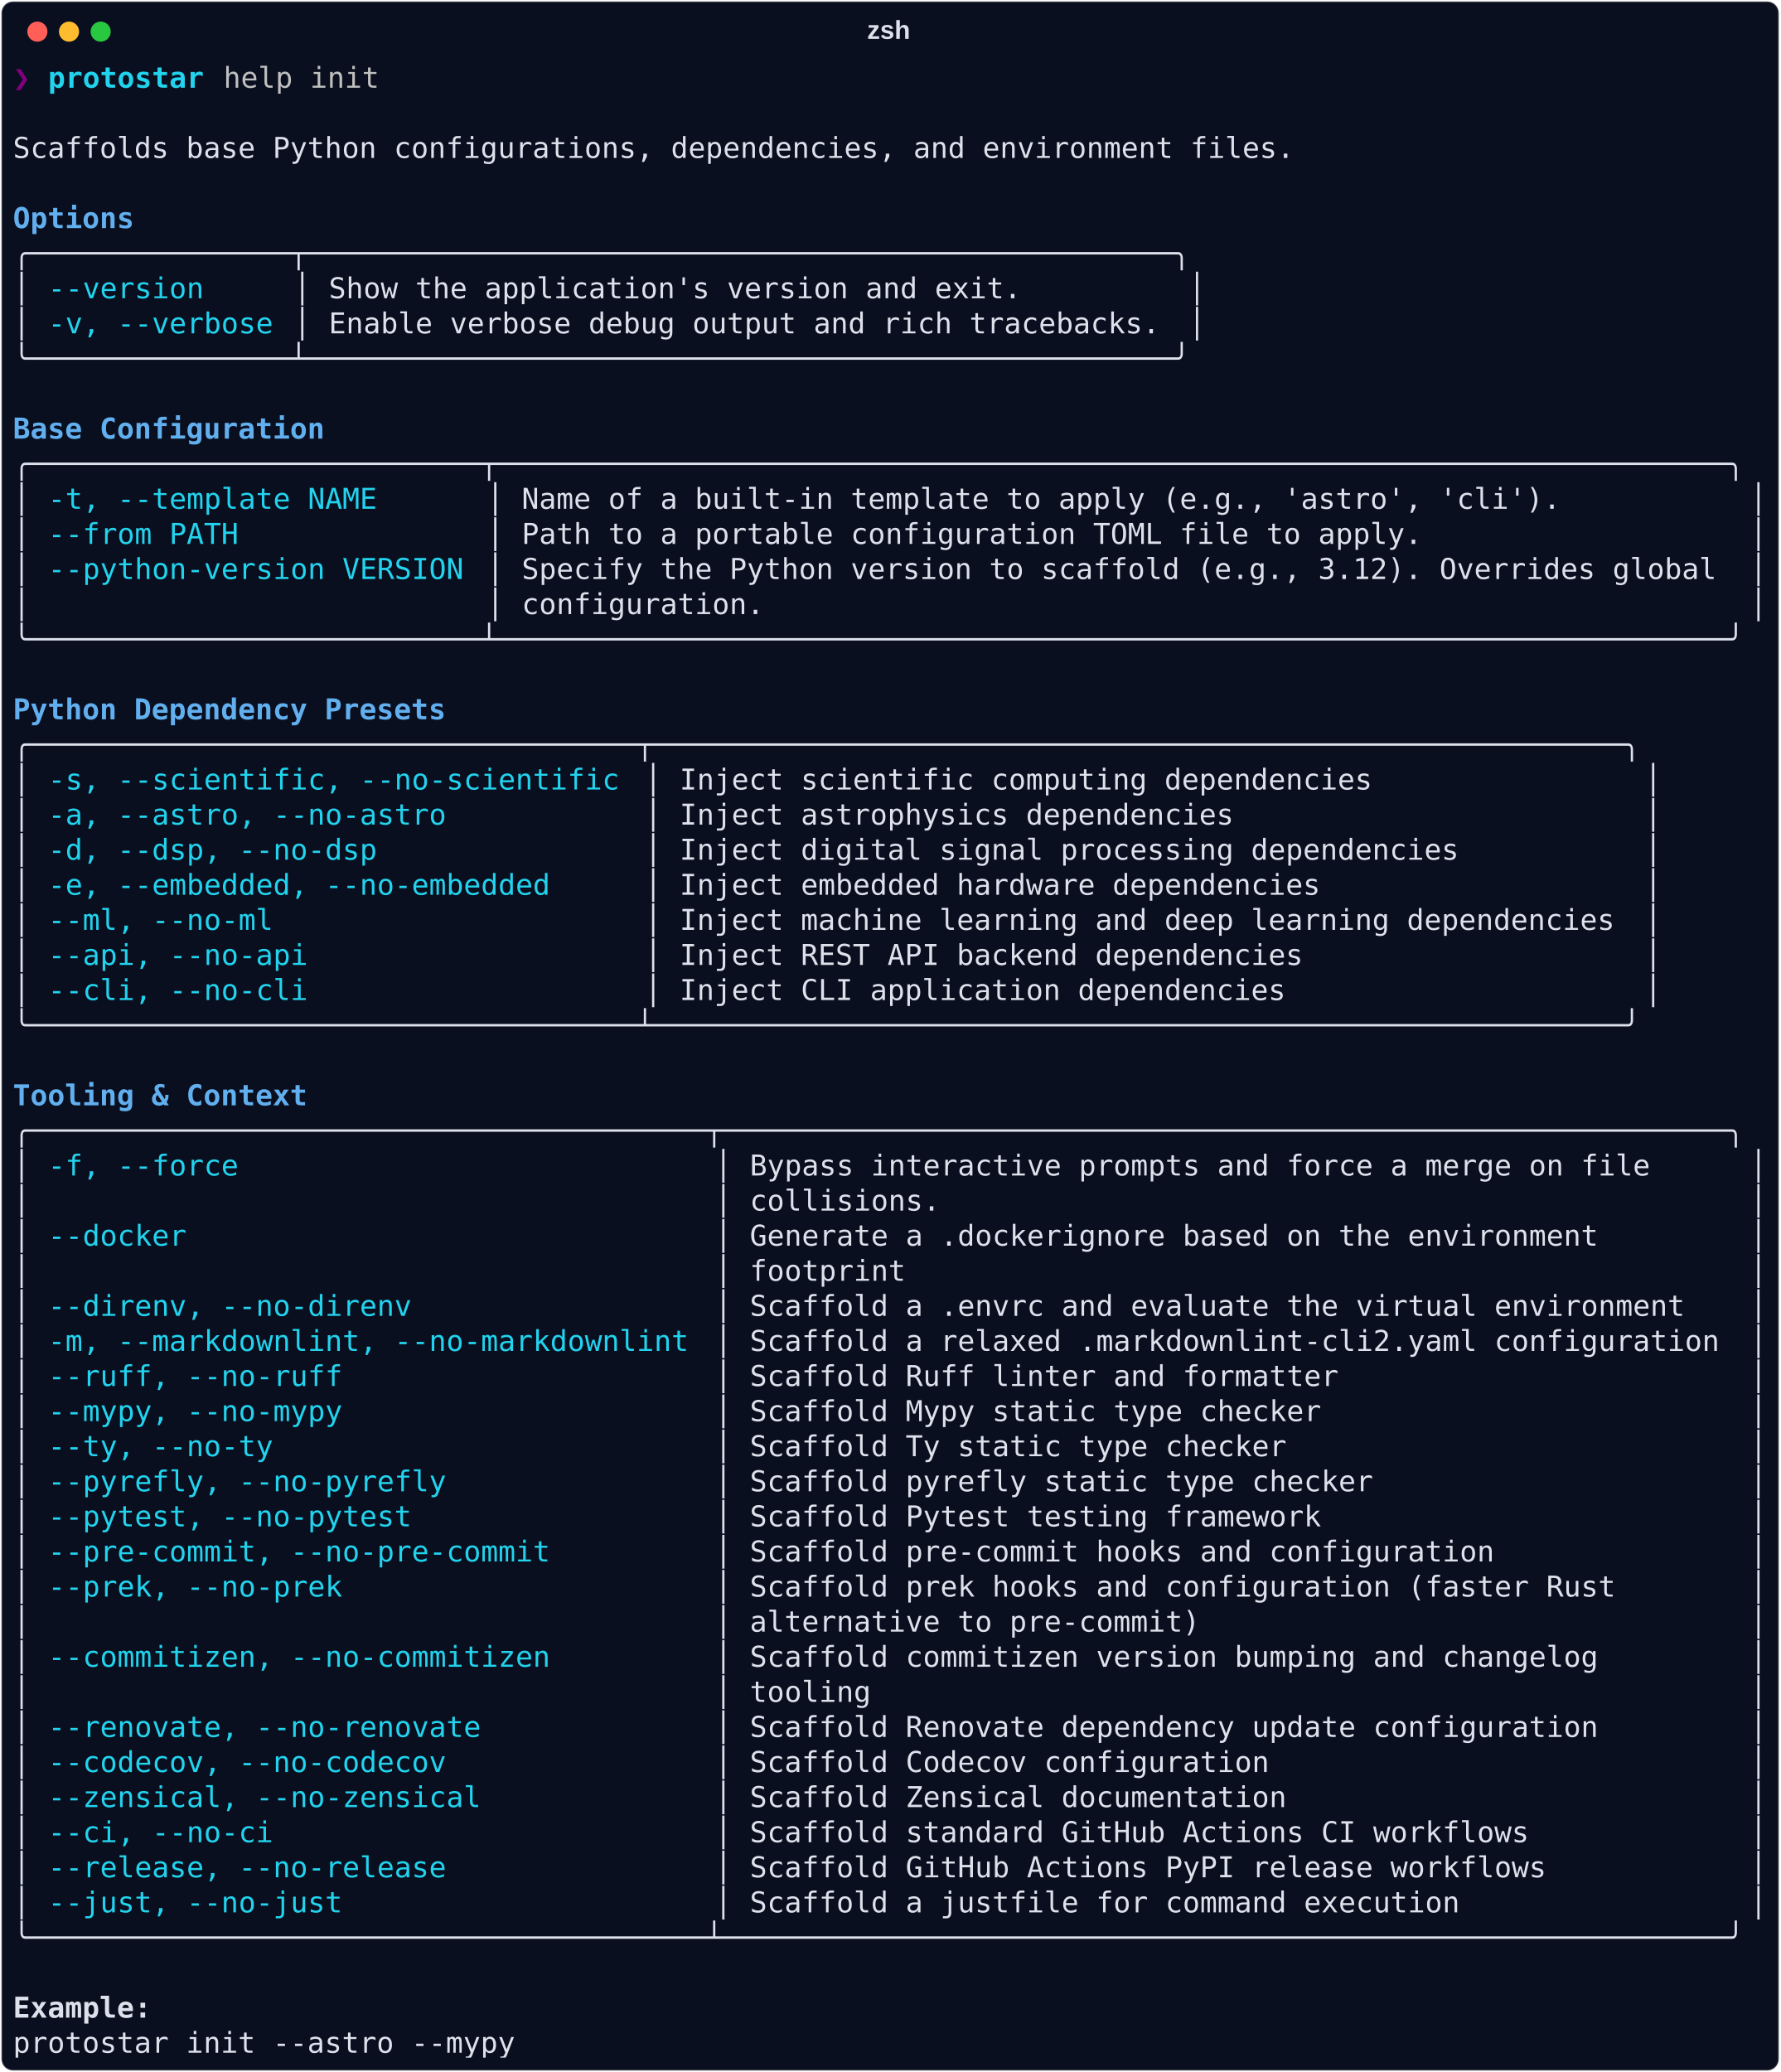
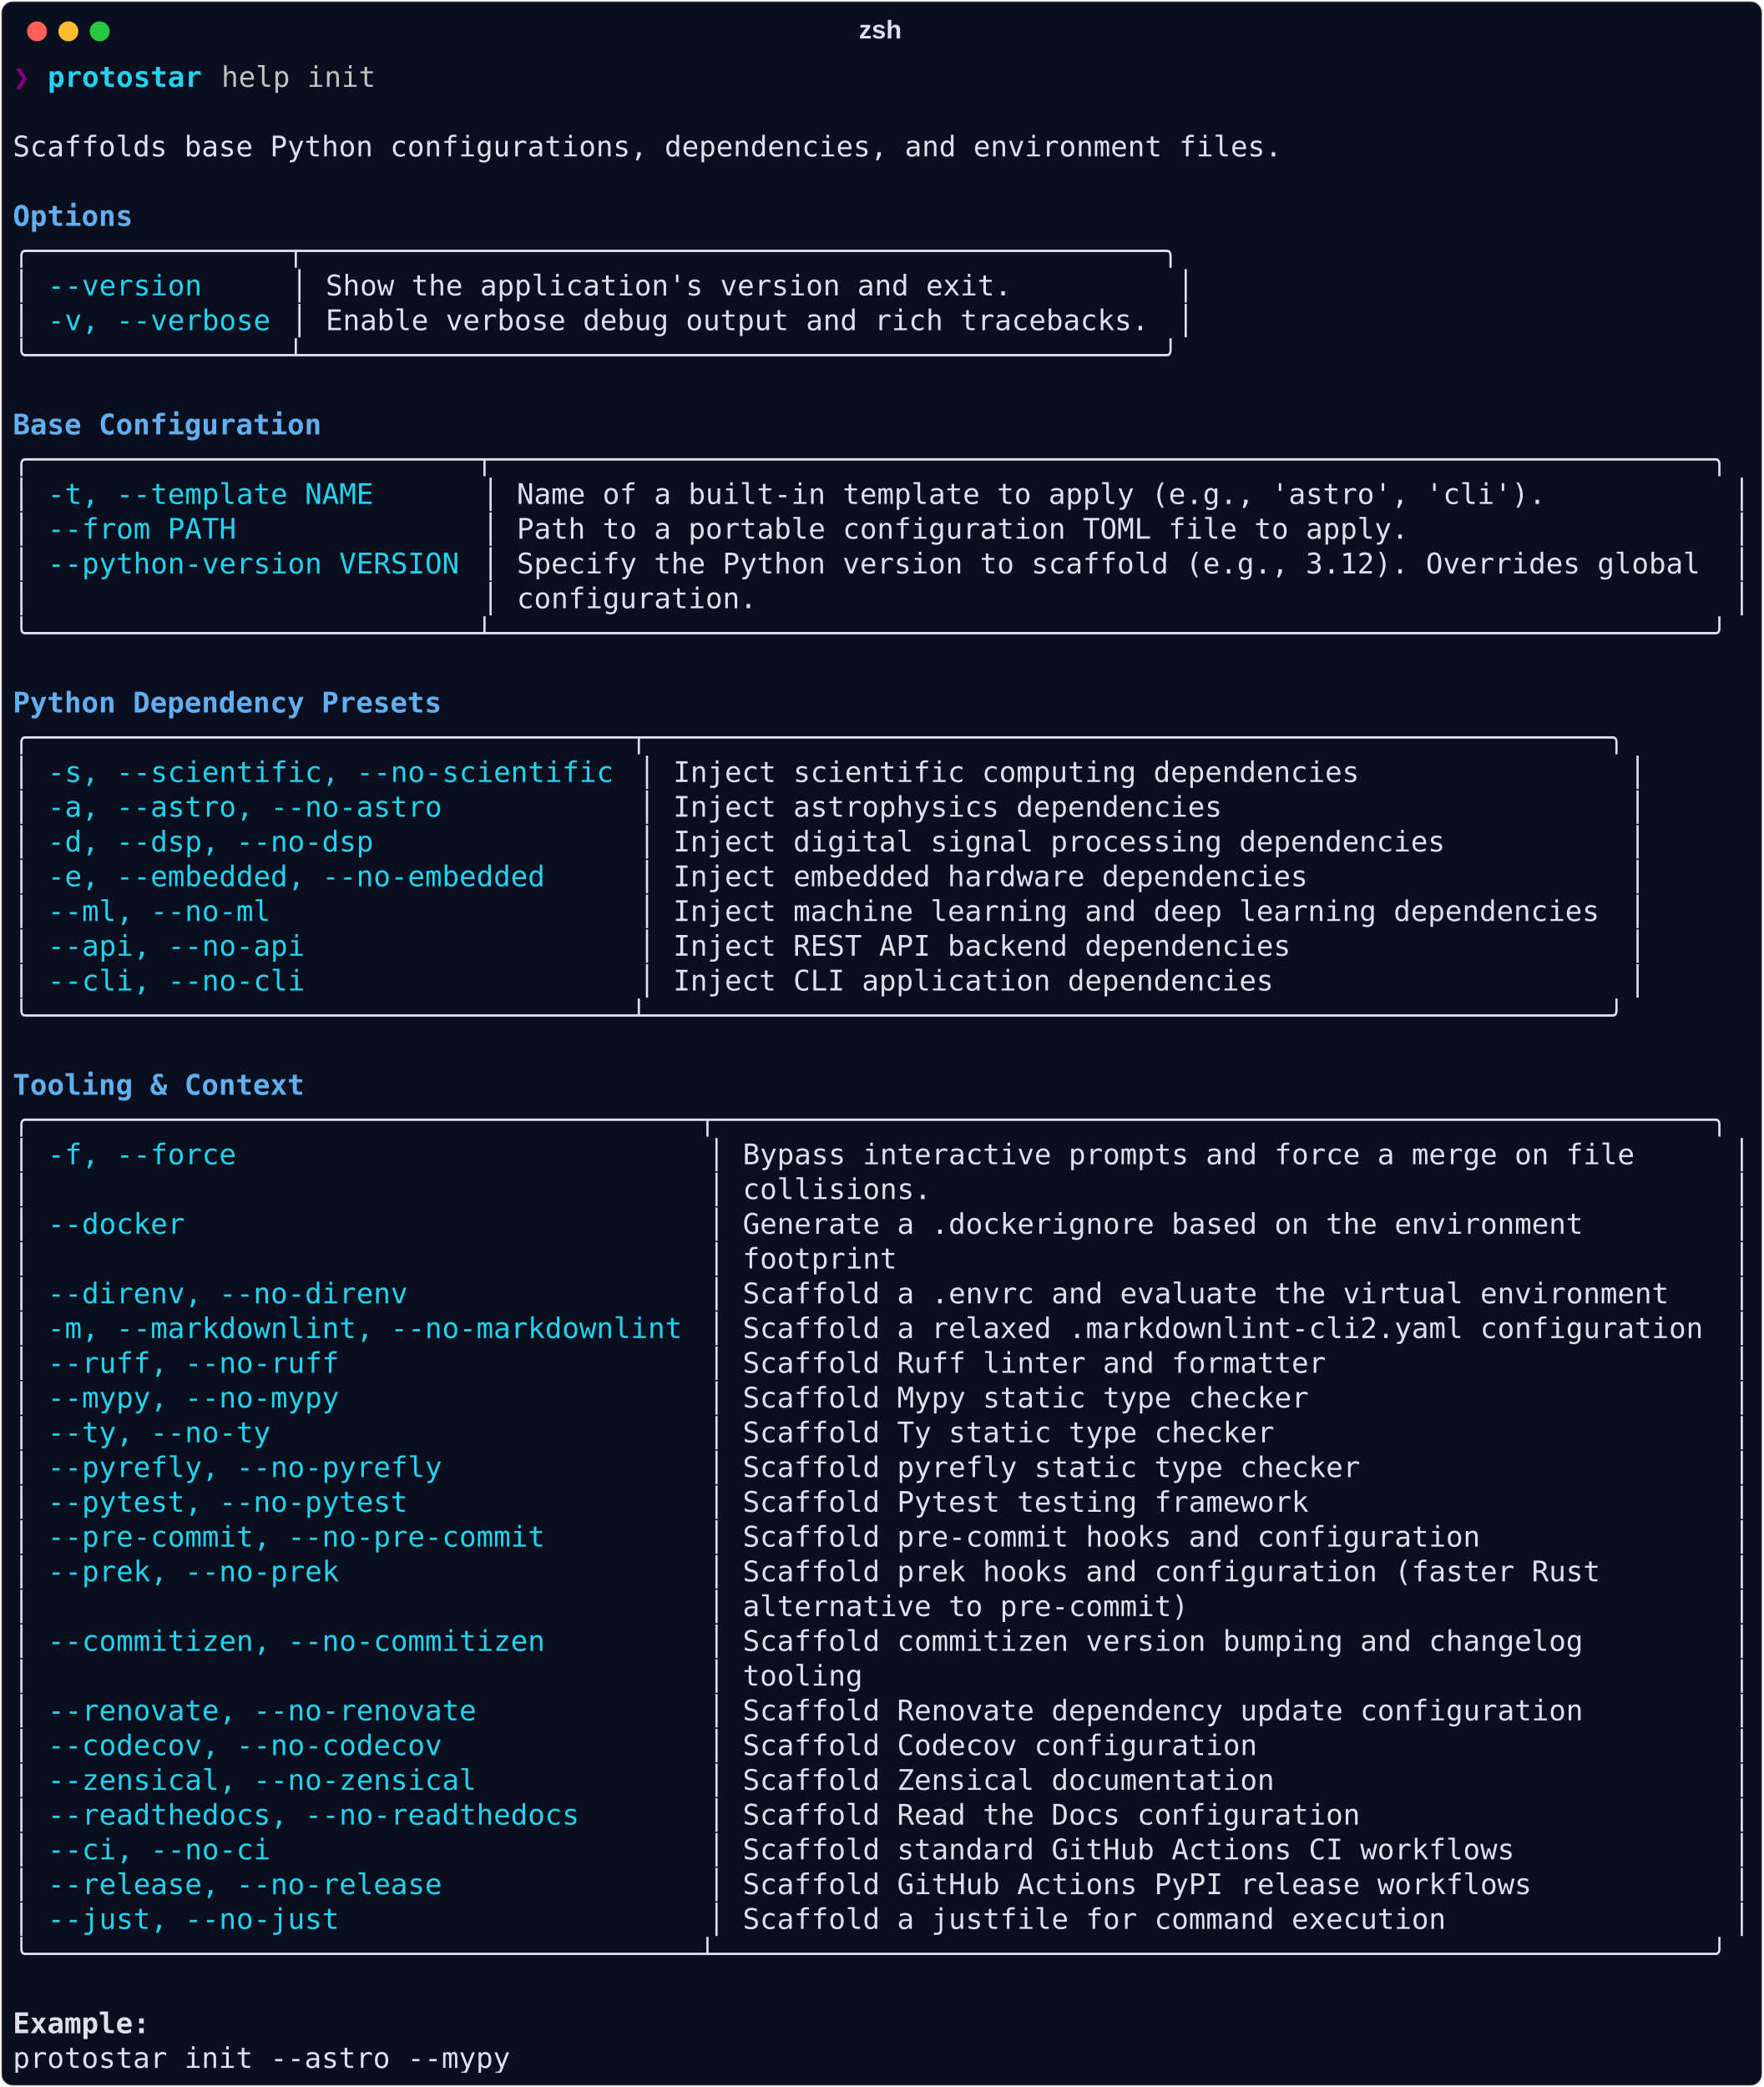
- <svg xmlns="http://www.w3.org/2000/svg" class="rich-terminal" viewBox="0 0 1238 1440.8">
+ <svg xmlns="http://www.w3.org/2000/svg" class="rich-terminal" viewBox="0 0 1238 1465.2">
  <style>

    @font-face {
        font-family: "Fira Code";
        src: local("FiraCode-Regular"),
                url("https://cdnjs.cloudflare.com/ajax/libs/firacode/6.2.0/woff2/FiraCode-Regular.woff2") format("woff2"),
                url("https://cdnjs.cloudflare.com/ajax/libs/firacode/6.2.0/woff/FiraCode-Regular.woff") format("woff");
        font-style: normal;
        font-weight: 400;
    }
    @font-face {
        font-family: "Fira Code";
        src: local("FiraCode-Bold"),
                url("https://cdnjs.cloudflare.com/ajax/libs/firacode/6.2.0/woff2/FiraCode-Bold.woff2") format("woff2"),
                url("https://cdnjs.cloudflare.com/ajax/libs/firacode/6.2.0/woff/FiraCode-Bold.woff") format("woff");
        font-style: bold;
        font-weight: 700;
    }

    .cli_init_help-matrix {
        font-family: Fira Code, monospace;
        font-size: 20px;
        line-height: 24.4px;
        font-variant-east-asian: full-width;
    }

    .cli_init_help-title {
        font-size: 18px;
        font-weight: bold;
        font-family: arial;
    }

    .cli_init_help-r1 { fill: #800080;font-weight: bold }
.cli_init_help-r2 { fill: #22d3ee;font-weight: bold }
.cli_init_help-r3 { fill: #c0c0c0 }
.cli_init_help-r4 { fill: #dce1eb }
.cli_init_help-r5 { fill: #61afef;font-weight: bold }
.cli_init_help-r6 { fill: #22d3ee }
.cli_init_help-r7 { fill: #dce1eb;font-weight: bold }
    </style>
  <defs>
    <clipPath id="cli_init_help-clip-terminal">
-       <rect x="0" y="0" width="1219.0" height="1389.8" />
+       <rect x="0" y="0" width="1219.0" height="1414.2" />
    </clipPath>
    <clipPath id="cli_init_help-line-0">
      <rect x="0" y="1.5" width="1220" height="24.65" />
    </clipPath>
    <clipPath id="cli_init_help-line-1">
      <rect x="0" y="25.9" width="1220" height="24.65" />
    </clipPath>
    <clipPath id="cli_init_help-line-2">
      <rect x="0" y="50.3" width="1220" height="24.65" />
    </clipPath>
    <clipPath id="cli_init_help-line-3">
      <rect x="0" y="74.7" width="1220" height="24.65" />
    </clipPath>
    <clipPath id="cli_init_help-line-4">
      <rect x="0" y="99.1" width="1220" height="24.65" />
    </clipPath>
    <clipPath id="cli_init_help-line-5">
      <rect x="0" y="123.5" width="1220" height="24.65" />
    </clipPath>
    <clipPath id="cli_init_help-line-6">
      <rect x="0" y="147.9" width="1220" height="24.65" />
    </clipPath>
    <clipPath id="cli_init_help-line-7">
      <rect x="0" y="172.3" width="1220" height="24.65" />
    </clipPath>
    <clipPath id="cli_init_help-line-8">
      <rect x="0" y="196.7" width="1220" height="24.65" />
    </clipPath>
    <clipPath id="cli_init_help-line-9">
      <rect x="0" y="221.1" width="1220" height="24.65" />
    </clipPath>
    <clipPath id="cli_init_help-line-10">
      <rect x="0" y="245.5" width="1220" height="24.65" />
    </clipPath>
    <clipPath id="cli_init_help-line-11">
      <rect x="0" y="269.9" width="1220" height="24.65" />
    </clipPath>
    <clipPath id="cli_init_help-line-12">
      <rect x="0" y="294.3" width="1220" height="24.65" />
    </clipPath>
    <clipPath id="cli_init_help-line-13">
      <rect x="0" y="318.7" width="1220" height="24.65" />
    </clipPath>
    <clipPath id="cli_init_help-line-14">
      <rect x="0" y="343.1" width="1220" height="24.65" />
    </clipPath>
    <clipPath id="cli_init_help-line-15">
      <rect x="0" y="367.5" width="1220" height="24.65" />
    </clipPath>
    <clipPath id="cli_init_help-line-16">
      <rect x="0" y="391.9" width="1220" height="24.65" />
    </clipPath>
    <clipPath id="cli_init_help-line-17">
      <rect x="0" y="416.3" width="1220" height="24.65" />
    </clipPath>
    <clipPath id="cli_init_help-line-18">
      <rect x="0" y="440.7" width="1220" height="24.65" />
    </clipPath>
    <clipPath id="cli_init_help-line-19">
      <rect x="0" y="465.1" width="1220" height="24.65" />
    </clipPath>
    <clipPath id="cli_init_help-line-20">
      <rect x="0" y="489.5" width="1220" height="24.65" />
    </clipPath>
    <clipPath id="cli_init_help-line-21">
      <rect x="0" y="513.9" width="1220" height="24.65" />
    </clipPath>
    <clipPath id="cli_init_help-line-22">
      <rect x="0" y="538.3" width="1220" height="24.65" />
    </clipPath>
    <clipPath id="cli_init_help-line-23">
      <rect x="0" y="562.7" width="1220" height="24.65" />
    </clipPath>
    <clipPath id="cli_init_help-line-24">
      <rect x="0" y="587.1" width="1220" height="24.65" />
    </clipPath>
    <clipPath id="cli_init_help-line-25">
      <rect x="0" y="611.5" width="1220" height="24.65" />
    </clipPath>
    <clipPath id="cli_init_help-line-26">
      <rect x="0" y="635.9" width="1220" height="24.65" />
    </clipPath>
    <clipPath id="cli_init_help-line-27">
      <rect x="0" y="660.3" width="1220" height="24.65" />
    </clipPath>
    <clipPath id="cli_init_help-line-28">
      <rect x="0" y="684.7" width="1220" height="24.65" />
    </clipPath>
    <clipPath id="cli_init_help-line-29">
      <rect x="0" y="709.1" width="1220" height="24.65" />
    </clipPath>
    <clipPath id="cli_init_help-line-30">
      <rect x="0" y="733.5" width="1220" height="24.65" />
    </clipPath>
    <clipPath id="cli_init_help-line-31">
      <rect x="0" y="757.9" width="1220" height="24.65" />
    </clipPath>
    <clipPath id="cli_init_help-line-32">
      <rect x="0" y="782.3" width="1220" height="24.65" />
    </clipPath>
    <clipPath id="cli_init_help-line-33">
      <rect x="0" y="806.7" width="1220" height="24.65" />
    </clipPath>
    <clipPath id="cli_init_help-line-34">
      <rect x="0" y="831.1" width="1220" height="24.65" />
    </clipPath>
    <clipPath id="cli_init_help-line-35">
      <rect x="0" y="855.5" width="1220" height="24.65" />
    </clipPath>
    <clipPath id="cli_init_help-line-36">
      <rect x="0" y="879.9" width="1220" height="24.65" />
    </clipPath>
    <clipPath id="cli_init_help-line-37">
      <rect x="0" y="904.3" width="1220" height="24.65" />
    </clipPath>
    <clipPath id="cli_init_help-line-38">
      <rect x="0" y="928.7" width="1220" height="24.65" />
    </clipPath>
    <clipPath id="cli_init_help-line-39">
      <rect x="0" y="953.1" width="1220" height="24.65" />
    </clipPath>
    <clipPath id="cli_init_help-line-40">
      <rect x="0" y="977.5" width="1220" height="24.65" />
    </clipPath>
    <clipPath id="cli_init_help-line-41">
      <rect x="0" y="1001.9" width="1220" height="24.65" />
    </clipPath>
    <clipPath id="cli_init_help-line-42">
      <rect x="0" y="1026.3" width="1220" height="24.65" />
    </clipPath>
    <clipPath id="cli_init_help-line-43">
      <rect x="0" y="1050.7" width="1220" height="24.65" />
    </clipPath>
    <clipPath id="cli_init_help-line-44">
      <rect x="0" y="1075.1" width="1220" height="24.65" />
    </clipPath>
    <clipPath id="cli_init_help-line-45">
      <rect x="0" y="1099.5" width="1220" height="24.65" />
    </clipPath>
    <clipPath id="cli_init_help-line-46">
      <rect x="0" y="1123.9" width="1220" height="24.65" />
    </clipPath>
    <clipPath id="cli_init_help-line-47">
      <rect x="0" y="1148.3" width="1220" height="24.65" />
    </clipPath>
    <clipPath id="cli_init_help-line-48">
      <rect x="0" y="1172.7" width="1220" height="24.65" />
    </clipPath>
    <clipPath id="cli_init_help-line-49">
      <rect x="0" y="1197.1" width="1220" height="24.65" />
    </clipPath>
    <clipPath id="cli_init_help-line-50">
      <rect x="0" y="1221.5" width="1220" height="24.65" />
    </clipPath>
    <clipPath id="cli_init_help-line-51">
      <rect x="0" y="1245.9" width="1220" height="24.65" />
    </clipPath>
    <clipPath id="cli_init_help-line-52">
      <rect x="0" y="1270.3" width="1220" height="24.65" />
    </clipPath>
    <clipPath id="cli_init_help-line-53">
      <rect x="0" y="1294.7" width="1220" height="24.65" />
    </clipPath>
    <clipPath id="cli_init_help-line-54">
      <rect x="0" y="1319.1" width="1220" height="24.65" />
    </clipPath>
    <clipPath id="cli_init_help-line-55">
      <rect x="0" y="1343.5" width="1220" height="24.65" />
    </clipPath>
+     <clipPath id="cli_init_help-line-56">
+       <rect x="0" y="1367.9" width="1220" height="24.65" />
+     </clipPath>
  </defs>
-   <rect fill="#0a0f1f" stroke="rgba(255,255,255,0.35)" stroke-width="1" x="1" y="1" width="1236" height="1438.8" rx="8" />
+   <rect fill="#0a0f1f" stroke="rgba(255,255,255,0.35)" stroke-width="1" x="1" y="1" width="1236" height="1463.2" rx="8" />
  <text class="cli_init_help-title" fill="#dce1eb" text-anchor="middle" x="618" y="27">zsh</text>
  <g transform="translate(26,22)">
    <circle cx="0" cy="0" r="7" fill="#ff5f57" />
    <circle cx="22" cy="0" r="7" fill="#febc2e" />
    <circle cx="44" cy="0" r="7" fill="#28c840" />
  </g>
  <g transform="translate(9, 41)" clip-path="url(#cli_init_help-clip-terminal)">
    <g class="cli_init_help-matrix">
      <text class="cli_init_help-r1" x="0" y="20" textLength="24.4" clip-path="url(#cli_init_help-line-0)">❯ </text>
      <text class="cli_init_help-r2" x="24.4" y="20" textLength="122" clip-path="url(#cli_init_help-line-0)">protostar </text>
      <text class="cli_init_help-r3" x="146.4" y="20" textLength="109.8" clip-path="url(#cli_init_help-line-0)">help init</text>
      <text class="cli_init_help-r4" x="1220" y="20" textLength="12.2" clip-path="url(#cli_init_help-line-0)">
</text>
      <text class="cli_init_help-r4" x="1220" y="44.4" textLength="12.2" clip-path="url(#cli_init_help-line-1)">
</text>
      <text class="cli_init_help-r4" x="0" y="68.8" textLength="902.8" clip-path="url(#cli_init_help-line-2)">Scaffolds base Python configurations, dependencies, and environment files.</text>
      <text class="cli_init_help-r4" x="1220" y="68.8" textLength="12.2" clip-path="url(#cli_init_help-line-2)">
</text>
      <text class="cli_init_help-r4" x="1220" y="93.2" textLength="12.2" clip-path="url(#cli_init_help-line-3)">
</text>
      <text class="cli_init_help-r5" x="0" y="117.6" textLength="829.6" clip-path="url(#cli_init_help-line-4)">Options                                                             </text>
      <text class="cli_init_help-r4" x="1220" y="117.6" textLength="12.2" clip-path="url(#cli_init_help-line-4)">
</text>
      <text class="cli_init_help-r4" x="0" y="142" textLength="829.6" clip-path="url(#cli_init_help-line-5)">╭───────────────┬──────────────────────────────────────────────────╮</text>
      <text class="cli_init_help-r4" x="1220" y="142" textLength="12.2" clip-path="url(#cli_init_help-line-5)">
</text>
      <text class="cli_init_help-r4" x="0" y="166.4" textLength="12.2" clip-path="url(#cli_init_help-line-6)">│</text>
      <text class="cli_init_help-r6" x="24.4" y="166.4" textLength="158.6" clip-path="url(#cli_init_help-line-6)">--version    </text>
      <text class="cli_init_help-r4" x="195.2" y="166.4" textLength="12.2" clip-path="url(#cli_init_help-line-6)">│</text>
      <text class="cli_init_help-r4" x="219.6" y="166.4" textLength="585.6" clip-path="url(#cli_init_help-line-6)">Show the application's version and exit.        </text>
      <text class="cli_init_help-r4" x="817.4" y="166.4" textLength="12.2" clip-path="url(#cli_init_help-line-6)">│</text>
      <text class="cli_init_help-r4" x="1220" y="166.4" textLength="12.2" clip-path="url(#cli_init_help-line-6)">
</text>
      <text class="cli_init_help-r4" x="0" y="190.8" textLength="12.2" clip-path="url(#cli_init_help-line-7)">│</text>
      <text class="cli_init_help-r6" x="24.4" y="190.8" textLength="158.6" clip-path="url(#cli_init_help-line-7)">-v, --verbose</text>
      <text class="cli_init_help-r4" x="195.2" y="190.8" textLength="12.2" clip-path="url(#cli_init_help-line-7)">│</text>
      <text class="cli_init_help-r4" x="219.6" y="190.8" textLength="585.6" clip-path="url(#cli_init_help-line-7)">Enable verbose debug output and rich tracebacks.</text>
      <text class="cli_init_help-r4" x="817.4" y="190.8" textLength="12.2" clip-path="url(#cli_init_help-line-7)">│</text>
      <text class="cli_init_help-r4" x="1220" y="190.8" textLength="12.2" clip-path="url(#cli_init_help-line-7)">
</text>
      <text class="cli_init_help-r4" x="0" y="215.2" textLength="829.6" clip-path="url(#cli_init_help-line-8)">╰───────────────┴──────────────────────────────────────────────────╯</text>
      <text class="cli_init_help-r4" x="1220" y="215.2" textLength="12.2" clip-path="url(#cli_init_help-line-8)">
</text>
      <text class="cli_init_help-r4" x="1220" y="239.6" textLength="12.2" clip-path="url(#cli_init_help-line-9)">
</text>
      <text class="cli_init_help-r5" x="0" y="264" textLength="1220" clip-path="url(#cli_init_help-line-10)">Base Configuration                                                                                  </text>
      <text class="cli_init_help-r4" x="1220" y="264" textLength="12.2" clip-path="url(#cli_init_help-line-10)">
</text>
      <text class="cli_init_help-r4" x="0" y="288.4" textLength="1220" clip-path="url(#cli_init_help-line-11)">╭──────────────────────────┬───────────────────────────────────────────────────────────────────────╮</text>
      <text class="cli_init_help-r4" x="1220" y="288.4" textLength="12.2" clip-path="url(#cli_init_help-line-11)">
</text>
      <text class="cli_init_help-r4" x="0" y="312.8" textLength="12.2" clip-path="url(#cli_init_help-line-12)">│</text>
      <text class="cli_init_help-r6" x="24.4" y="312.8" textLength="292.8" clip-path="url(#cli_init_help-line-12)">-t, --template NAME     </text>
      <text class="cli_init_help-r4" x="329.4" y="312.8" textLength="12.2" clip-path="url(#cli_init_help-line-12)">│</text>
      <text class="cli_init_help-r4" x="353.8" y="312.8" textLength="841.8" clip-path="url(#cli_init_help-line-12)">Name of a built-in template to apply (e.g., 'astro', 'cli').         </text>
      <text class="cli_init_help-r4" x="1207.8" y="312.8" textLength="12.2" clip-path="url(#cli_init_help-line-12)">│</text>
      <text class="cli_init_help-r4" x="1220" y="312.8" textLength="12.2" clip-path="url(#cli_init_help-line-12)">
</text>
      <text class="cli_init_help-r4" x="0" y="337.2" textLength="12.2" clip-path="url(#cli_init_help-line-13)">│</text>
      <text class="cli_init_help-r6" x="24.4" y="337.2" textLength="292.8" clip-path="url(#cli_init_help-line-13)">--from PATH             </text>
      <text class="cli_init_help-r4" x="329.4" y="337.2" textLength="12.2" clip-path="url(#cli_init_help-line-13)">│</text>
      <text class="cli_init_help-r4" x="353.8" y="337.2" textLength="841.8" clip-path="url(#cli_init_help-line-13)">Path to a portable configuration TOML file to apply.                 </text>
      <text class="cli_init_help-r4" x="1207.8" y="337.2" textLength="12.2" clip-path="url(#cli_init_help-line-13)">│</text>
      <text class="cli_init_help-r4" x="1220" y="337.2" textLength="12.2" clip-path="url(#cli_init_help-line-13)">
</text>
      <text class="cli_init_help-r4" x="0" y="361.6" textLength="12.2" clip-path="url(#cli_init_help-line-14)">│</text>
      <text class="cli_init_help-r6" x="24.4" y="361.6" textLength="292.8" clip-path="url(#cli_init_help-line-14)">--python-version VERSION</text>
      <text class="cli_init_help-r4" x="329.4" y="361.6" textLength="12.2" clip-path="url(#cli_init_help-line-14)">│</text>
      <text class="cli_init_help-r4" x="353.8" y="361.6" textLength="841.8" clip-path="url(#cli_init_help-line-14)">Specify the Python version to scaffold (e.g., 3.12). Overrides global</text>
      <text class="cli_init_help-r4" x="1207.8" y="361.6" textLength="12.2" clip-path="url(#cli_init_help-line-14)">│</text>
      <text class="cli_init_help-r4" x="1220" y="361.6" textLength="12.2" clip-path="url(#cli_init_help-line-14)">
</text>
      <text class="cli_init_help-r4" x="0" y="386" textLength="12.2" clip-path="url(#cli_init_help-line-15)">│</text>
      <text class="cli_init_help-r4" x="329.4" y="386" textLength="12.2" clip-path="url(#cli_init_help-line-15)">│</text>
      <text class="cli_init_help-r4" x="353.8" y="386" textLength="841.8" clip-path="url(#cli_init_help-line-15)">configuration.                                                       </text>
      <text class="cli_init_help-r4" x="1207.8" y="386" textLength="12.2" clip-path="url(#cli_init_help-line-15)">│</text>
      <text class="cli_init_help-r4" x="1220" y="386" textLength="12.2" clip-path="url(#cli_init_help-line-15)">
</text>
      <text class="cli_init_help-r4" x="0" y="410.4" textLength="1220" clip-path="url(#cli_init_help-line-16)">╰──────────────────────────┴───────────────────────────────────────────────────────────────────────╯</text>
      <text class="cli_init_help-r4" x="1220" y="410.4" textLength="12.2" clip-path="url(#cli_init_help-line-16)">
</text>
      <text class="cli_init_help-r4" x="1220" y="434.8" textLength="12.2" clip-path="url(#cli_init_help-line-17)">
</text>
      <text class="cli_init_help-r5" x="0" y="459.2" textLength="1146.8" clip-path="url(#cli_init_help-line-18)">Python Dependency Presets                                                                     </text>
      <text class="cli_init_help-r4" x="1220" y="459.2" textLength="12.2" clip-path="url(#cli_init_help-line-18)">
</text>
      <text class="cli_init_help-r4" x="0" y="483.6" textLength="1146.8" clip-path="url(#cli_init_help-line-19)">╭───────────────────────────────────┬────────────────────────────────────────────────────────╮</text>
      <text class="cli_init_help-r4" x="1220" y="483.6" textLength="12.2" clip-path="url(#cli_init_help-line-19)">
</text>
      <text class="cli_init_help-r4" x="0" y="508" textLength="12.2" clip-path="url(#cli_init_help-line-20)">│</text>
      <text class="cli_init_help-r6" x="24.4" y="508" textLength="402.6" clip-path="url(#cli_init_help-line-20)">-s, --scientific, --no-scientific</text>
      <text class="cli_init_help-r4" x="439.2" y="508" textLength="12.2" clip-path="url(#cli_init_help-line-20)">│</text>
      <text class="cli_init_help-r4" x="463.6" y="508" textLength="658.8" clip-path="url(#cli_init_help-line-20)">Inject scientific computing dependencies              </text>
      <text class="cli_init_help-r4" x="1134.6" y="508" textLength="12.2" clip-path="url(#cli_init_help-line-20)">│</text>
      <text class="cli_init_help-r4" x="1220" y="508" textLength="12.2" clip-path="url(#cli_init_help-line-20)">
</text>
      <text class="cli_init_help-r4" x="0" y="532.4" textLength="12.2" clip-path="url(#cli_init_help-line-21)">│</text>
      <text class="cli_init_help-r6" x="24.4" y="532.4" textLength="402.6" clip-path="url(#cli_init_help-line-21)">-a, --astro, --no-astro          </text>
      <text class="cli_init_help-r4" x="439.2" y="532.4" textLength="12.2" clip-path="url(#cli_init_help-line-21)">│</text>
      <text class="cli_init_help-r4" x="463.6" y="532.4" textLength="658.8" clip-path="url(#cli_init_help-line-21)">Inject astrophysics dependencies                      </text>
      <text class="cli_init_help-r4" x="1134.6" y="532.4" textLength="12.2" clip-path="url(#cli_init_help-line-21)">│</text>
      <text class="cli_init_help-r4" x="1220" y="532.4" textLength="12.2" clip-path="url(#cli_init_help-line-21)">
</text>
      <text class="cli_init_help-r4" x="0" y="556.8" textLength="12.2" clip-path="url(#cli_init_help-line-22)">│</text>
      <text class="cli_init_help-r6" x="24.4" y="556.8" textLength="402.6" clip-path="url(#cli_init_help-line-22)">-d, --dsp, --no-dsp              </text>
      <text class="cli_init_help-r4" x="439.2" y="556.8" textLength="12.2" clip-path="url(#cli_init_help-line-22)">│</text>
      <text class="cli_init_help-r4" x="463.6" y="556.8" textLength="658.8" clip-path="url(#cli_init_help-line-22)">Inject digital signal processing dependencies         </text>
      <text class="cli_init_help-r4" x="1134.6" y="556.8" textLength="12.2" clip-path="url(#cli_init_help-line-22)">│</text>
      <text class="cli_init_help-r4" x="1220" y="556.8" textLength="12.2" clip-path="url(#cli_init_help-line-22)">
</text>
      <text class="cli_init_help-r4" x="0" y="581.2" textLength="12.2" clip-path="url(#cli_init_help-line-23)">│</text>
      <text class="cli_init_help-r6" x="24.4" y="581.2" textLength="402.6" clip-path="url(#cli_init_help-line-23)">-e, --embedded, --no-embedded    </text>
      <text class="cli_init_help-r4" x="439.2" y="581.2" textLength="12.2" clip-path="url(#cli_init_help-line-23)">│</text>
      <text class="cli_init_help-r4" x="463.6" y="581.2" textLength="658.8" clip-path="url(#cli_init_help-line-23)">Inject embedded hardware dependencies                 </text>
      <text class="cli_init_help-r4" x="1134.6" y="581.2" textLength="12.2" clip-path="url(#cli_init_help-line-23)">│</text>
      <text class="cli_init_help-r4" x="1220" y="581.2" textLength="12.2" clip-path="url(#cli_init_help-line-23)">
</text>
      <text class="cli_init_help-r4" x="0" y="605.6" textLength="12.2" clip-path="url(#cli_init_help-line-24)">│</text>
      <text class="cli_init_help-r6" x="24.4" y="605.6" textLength="402.6" clip-path="url(#cli_init_help-line-24)">--ml, --no-ml                    </text>
      <text class="cli_init_help-r4" x="439.2" y="605.6" textLength="12.2" clip-path="url(#cli_init_help-line-24)">│</text>
      <text class="cli_init_help-r4" x="463.6" y="605.6" textLength="658.8" clip-path="url(#cli_init_help-line-24)">Inject machine learning and deep learning dependencies</text>
      <text class="cli_init_help-r4" x="1134.6" y="605.6" textLength="12.2" clip-path="url(#cli_init_help-line-24)">│</text>
      <text class="cli_init_help-r4" x="1220" y="605.6" textLength="12.2" clip-path="url(#cli_init_help-line-24)">
</text>
      <text class="cli_init_help-r4" x="0" y="630" textLength="12.2" clip-path="url(#cli_init_help-line-25)">│</text>
      <text class="cli_init_help-r6" x="24.4" y="630" textLength="402.6" clip-path="url(#cli_init_help-line-25)">--api, --no-api                  </text>
      <text class="cli_init_help-r4" x="439.2" y="630" textLength="12.2" clip-path="url(#cli_init_help-line-25)">│</text>
      <text class="cli_init_help-r4" x="463.6" y="630" textLength="658.8" clip-path="url(#cli_init_help-line-25)">Inject REST API backend dependencies                  </text>
      <text class="cli_init_help-r4" x="1134.6" y="630" textLength="12.2" clip-path="url(#cli_init_help-line-25)">│</text>
      <text class="cli_init_help-r4" x="1220" y="630" textLength="12.2" clip-path="url(#cli_init_help-line-25)">
</text>
      <text class="cli_init_help-r4" x="0" y="654.4" textLength="12.2" clip-path="url(#cli_init_help-line-26)">│</text>
      <text class="cli_init_help-r6" x="24.4" y="654.4" textLength="402.6" clip-path="url(#cli_init_help-line-26)">--cli, --no-cli                  </text>
      <text class="cli_init_help-r4" x="439.2" y="654.4" textLength="12.2" clip-path="url(#cli_init_help-line-26)">│</text>
      <text class="cli_init_help-r4" x="463.6" y="654.4" textLength="658.8" clip-path="url(#cli_init_help-line-26)">Inject CLI application dependencies                   </text>
      <text class="cli_init_help-r4" x="1134.6" y="654.4" textLength="12.2" clip-path="url(#cli_init_help-line-26)">│</text>
      <text class="cli_init_help-r4" x="1220" y="654.4" textLength="12.2" clip-path="url(#cli_init_help-line-26)">
</text>
      <text class="cli_init_help-r4" x="0" y="678.8" textLength="1146.8" clip-path="url(#cli_init_help-line-27)">╰───────────────────────────────────┴────────────────────────────────────────────────────────╯</text>
      <text class="cli_init_help-r4" x="1220" y="678.8" textLength="12.2" clip-path="url(#cli_init_help-line-27)">
</text>
      <text class="cli_init_help-r4" x="1220" y="703.2" textLength="12.2" clip-path="url(#cli_init_help-line-28)">
</text>
      <text class="cli_init_help-r5" x="0" y="727.6" textLength="1220" clip-path="url(#cli_init_help-line-29)">Tooling &amp; Context                                                                                   </text>
      <text class="cli_init_help-r4" x="1220" y="727.6" textLength="12.2" clip-path="url(#cli_init_help-line-29)">
</text>
      <text class="cli_init_help-r4" x="0" y="752" textLength="1220" clip-path="url(#cli_init_help-line-30)">╭───────────────────────────────────────┬──────────────────────────────────────────────────────────╮</text>
      <text class="cli_init_help-r4" x="1220" y="752" textLength="12.2" clip-path="url(#cli_init_help-line-30)">
</text>
      <text class="cli_init_help-r4" x="0" y="776.4" textLength="12.2" clip-path="url(#cli_init_help-line-31)">│</text>
      <text class="cli_init_help-r6" x="24.4" y="776.4" textLength="451.4" clip-path="url(#cli_init_help-line-31)">-f, --force                          </text>
      <text class="cli_init_help-r4" x="488" y="776.4" textLength="12.2" clip-path="url(#cli_init_help-line-31)">│</text>
      <text class="cli_init_help-r4" x="512.4" y="776.4" textLength="683.2" clip-path="url(#cli_init_help-line-31)">Bypass interactive prompts and force a merge on file    </text>
      <text class="cli_init_help-r4" x="1207.8" y="776.4" textLength="12.2" clip-path="url(#cli_init_help-line-31)">│</text>
      <text class="cli_init_help-r4" x="1220" y="776.4" textLength="12.2" clip-path="url(#cli_init_help-line-31)">
</text>
      <text class="cli_init_help-r4" x="0" y="800.8" textLength="12.2" clip-path="url(#cli_init_help-line-32)">│</text>
      <text class="cli_init_help-r4" x="488" y="800.8" textLength="12.2" clip-path="url(#cli_init_help-line-32)">│</text>
      <text class="cli_init_help-r4" x="512.4" y="800.8" textLength="683.2" clip-path="url(#cli_init_help-line-32)">collisions.                                             </text>
      <text class="cli_init_help-r4" x="1207.8" y="800.8" textLength="12.2" clip-path="url(#cli_init_help-line-32)">│</text>
      <text class="cli_init_help-r4" x="1220" y="800.8" textLength="12.2" clip-path="url(#cli_init_help-line-32)">
</text>
      <text class="cli_init_help-r4" x="0" y="825.2" textLength="12.2" clip-path="url(#cli_init_help-line-33)">│</text>
      <text class="cli_init_help-r6" x="24.4" y="825.2" textLength="451.4" clip-path="url(#cli_init_help-line-33)">--docker                             </text>
      <text class="cli_init_help-r4" x="488" y="825.2" textLength="12.2" clip-path="url(#cli_init_help-line-33)">│</text>
      <text class="cli_init_help-r4" x="512.4" y="825.2" textLength="683.2" clip-path="url(#cli_init_help-line-33)">Generate a .dockerignore based on the environment       </text>
      <text class="cli_init_help-r4" x="1207.8" y="825.2" textLength="12.2" clip-path="url(#cli_init_help-line-33)">│</text>
      <text class="cli_init_help-r4" x="1220" y="825.2" textLength="12.2" clip-path="url(#cli_init_help-line-33)">
</text>
      <text class="cli_init_help-r4" x="0" y="849.6" textLength="12.2" clip-path="url(#cli_init_help-line-34)">│</text>
      <text class="cli_init_help-r4" x="488" y="849.6" textLength="12.2" clip-path="url(#cli_init_help-line-34)">│</text>
      <text class="cli_init_help-r4" x="512.4" y="849.6" textLength="683.2" clip-path="url(#cli_init_help-line-34)">footprint                                               </text>
      <text class="cli_init_help-r4" x="1207.8" y="849.6" textLength="12.2" clip-path="url(#cli_init_help-line-34)">│</text>
      <text class="cli_init_help-r4" x="1220" y="849.6" textLength="12.2" clip-path="url(#cli_init_help-line-34)">
</text>
      <text class="cli_init_help-r4" x="0" y="874" textLength="12.2" clip-path="url(#cli_init_help-line-35)">│</text>
      <text class="cli_init_help-r6" x="24.4" y="874" textLength="451.4" clip-path="url(#cli_init_help-line-35)">--direnv, --no-direnv                </text>
      <text class="cli_init_help-r4" x="488" y="874" textLength="12.2" clip-path="url(#cli_init_help-line-35)">│</text>
      <text class="cli_init_help-r4" x="512.4" y="874" textLength="683.2" clip-path="url(#cli_init_help-line-35)">Scaffold a .envrc and evaluate the virtual environment  </text>
      <text class="cli_init_help-r4" x="1207.8" y="874" textLength="12.2" clip-path="url(#cli_init_help-line-35)">│</text>
      <text class="cli_init_help-r4" x="1220" y="874" textLength="12.2" clip-path="url(#cli_init_help-line-35)">
</text>
      <text class="cli_init_help-r4" x="0" y="898.4" textLength="12.2" clip-path="url(#cli_init_help-line-36)">│</text>
      <text class="cli_init_help-r6" x="24.4" y="898.4" textLength="451.4" clip-path="url(#cli_init_help-line-36)">-m, --markdownlint, --no-markdownlint</text>
      <text class="cli_init_help-r4" x="488" y="898.4" textLength="12.2" clip-path="url(#cli_init_help-line-36)">│</text>
      <text class="cli_init_help-r4" x="512.4" y="898.4" textLength="683.2" clip-path="url(#cli_init_help-line-36)">Scaffold a relaxed .markdownlint-cli2.yaml configuration</text>
      <text class="cli_init_help-r4" x="1207.8" y="898.4" textLength="12.2" clip-path="url(#cli_init_help-line-36)">│</text>
      <text class="cli_init_help-r4" x="1220" y="898.4" textLength="12.2" clip-path="url(#cli_init_help-line-36)">
</text>
      <text class="cli_init_help-r4" x="0" y="922.8" textLength="12.2" clip-path="url(#cli_init_help-line-37)">│</text>
      <text class="cli_init_help-r6" x="24.4" y="922.8" textLength="451.4" clip-path="url(#cli_init_help-line-37)">--ruff, --no-ruff                    </text>
      <text class="cli_init_help-r4" x="488" y="922.8" textLength="12.2" clip-path="url(#cli_init_help-line-37)">│</text>
      <text class="cli_init_help-r4" x="512.4" y="922.8" textLength="683.2" clip-path="url(#cli_init_help-line-37)">Scaffold Ruff linter and formatter                      </text>
      <text class="cli_init_help-r4" x="1207.8" y="922.8" textLength="12.2" clip-path="url(#cli_init_help-line-37)">│</text>
      <text class="cli_init_help-r4" x="1220" y="922.8" textLength="12.2" clip-path="url(#cli_init_help-line-37)">
</text>
      <text class="cli_init_help-r4" x="0" y="947.2" textLength="12.2" clip-path="url(#cli_init_help-line-38)">│</text>
      <text class="cli_init_help-r6" x="24.4" y="947.2" textLength="451.4" clip-path="url(#cli_init_help-line-38)">--mypy, --no-mypy                    </text>
      <text class="cli_init_help-r4" x="488" y="947.2" textLength="12.2" clip-path="url(#cli_init_help-line-38)">│</text>
      <text class="cli_init_help-r4" x="512.4" y="947.2" textLength="683.2" clip-path="url(#cli_init_help-line-38)">Scaffold Mypy static type checker                       </text>
      <text class="cli_init_help-r4" x="1207.8" y="947.2" textLength="12.2" clip-path="url(#cli_init_help-line-38)">│</text>
      <text class="cli_init_help-r4" x="1220" y="947.2" textLength="12.2" clip-path="url(#cli_init_help-line-38)">
</text>
      <text class="cli_init_help-r4" x="0" y="971.6" textLength="12.2" clip-path="url(#cli_init_help-line-39)">│</text>
      <text class="cli_init_help-r6" x="24.4" y="971.6" textLength="451.4" clip-path="url(#cli_init_help-line-39)">--ty, --no-ty                        </text>
      <text class="cli_init_help-r4" x="488" y="971.6" textLength="12.2" clip-path="url(#cli_init_help-line-39)">│</text>
      <text class="cli_init_help-r4" x="512.4" y="971.6" textLength="683.2" clip-path="url(#cli_init_help-line-39)">Scaffold Ty static type checker                         </text>
      <text class="cli_init_help-r4" x="1207.8" y="971.6" textLength="12.2" clip-path="url(#cli_init_help-line-39)">│</text>
      <text class="cli_init_help-r4" x="1220" y="971.6" textLength="12.2" clip-path="url(#cli_init_help-line-39)">
</text>
      <text class="cli_init_help-r4" x="0" y="996" textLength="12.2" clip-path="url(#cli_init_help-line-40)">│</text>
      <text class="cli_init_help-r6" x="24.4" y="996" textLength="451.4" clip-path="url(#cli_init_help-line-40)">--pyrefly, --no-pyrefly              </text>
      <text class="cli_init_help-r4" x="488" y="996" textLength="12.2" clip-path="url(#cli_init_help-line-40)">│</text>
      <text class="cli_init_help-r4" x="512.4" y="996" textLength="683.2" clip-path="url(#cli_init_help-line-40)">Scaffold pyrefly static type checker                    </text>
      <text class="cli_init_help-r4" x="1207.8" y="996" textLength="12.2" clip-path="url(#cli_init_help-line-40)">│</text>
      <text class="cli_init_help-r4" x="1220" y="996" textLength="12.2" clip-path="url(#cli_init_help-line-40)">
</text>
      <text class="cli_init_help-r4" x="0" y="1020.4" textLength="12.2" clip-path="url(#cli_init_help-line-41)">│</text>
      <text class="cli_init_help-r6" x="24.4" y="1020.4" textLength="451.4" clip-path="url(#cli_init_help-line-41)">--pytest, --no-pytest                </text>
      <text class="cli_init_help-r4" x="488" y="1020.4" textLength="12.2" clip-path="url(#cli_init_help-line-41)">│</text>
      <text class="cli_init_help-r4" x="512.4" y="1020.4" textLength="683.2" clip-path="url(#cli_init_help-line-41)">Scaffold Pytest testing framework                       </text>
      <text class="cli_init_help-r4" x="1207.8" y="1020.4" textLength="12.2" clip-path="url(#cli_init_help-line-41)">│</text>
      <text class="cli_init_help-r4" x="1220" y="1020.4" textLength="12.2" clip-path="url(#cli_init_help-line-41)">
</text>
      <text class="cli_init_help-r4" x="0" y="1044.8" textLength="12.2" clip-path="url(#cli_init_help-line-42)">│</text>
      <text class="cli_init_help-r6" x="24.4" y="1044.8" textLength="451.4" clip-path="url(#cli_init_help-line-42)">--pre-commit, --no-pre-commit        </text>
      <text class="cli_init_help-r4" x="488" y="1044.8" textLength="12.2" clip-path="url(#cli_init_help-line-42)">│</text>
      <text class="cli_init_help-r4" x="512.4" y="1044.8" textLength="683.2" clip-path="url(#cli_init_help-line-42)">Scaffold pre-commit hooks and configuration             </text>
      <text class="cli_init_help-r4" x="1207.8" y="1044.8" textLength="12.2" clip-path="url(#cli_init_help-line-42)">│</text>
      <text class="cli_init_help-r4" x="1220" y="1044.8" textLength="12.2" clip-path="url(#cli_init_help-line-42)">
</text>
      <text class="cli_init_help-r4" x="0" y="1069.2" textLength="12.2" clip-path="url(#cli_init_help-line-43)">│</text>
      <text class="cli_init_help-r6" x="24.4" y="1069.2" textLength="451.4" clip-path="url(#cli_init_help-line-43)">--prek, --no-prek                    </text>
      <text class="cli_init_help-r4" x="488" y="1069.2" textLength="12.2" clip-path="url(#cli_init_help-line-43)">│</text>
      <text class="cli_init_help-r4" x="512.4" y="1069.2" textLength="683.2" clip-path="url(#cli_init_help-line-43)">Scaffold prek hooks and configuration (faster Rust      </text>
      <text class="cli_init_help-r4" x="1207.8" y="1069.2" textLength="12.2" clip-path="url(#cli_init_help-line-43)">│</text>
      <text class="cli_init_help-r4" x="1220" y="1069.2" textLength="12.2" clip-path="url(#cli_init_help-line-43)">
</text>
      <text class="cli_init_help-r4" x="0" y="1093.6" textLength="12.2" clip-path="url(#cli_init_help-line-44)">│</text>
      <text class="cli_init_help-r4" x="488" y="1093.6" textLength="12.2" clip-path="url(#cli_init_help-line-44)">│</text>
      <text class="cli_init_help-r4" x="512.4" y="1093.6" textLength="683.2" clip-path="url(#cli_init_help-line-44)">alternative to pre-commit)                              </text>
      <text class="cli_init_help-r4" x="1207.8" y="1093.6" textLength="12.2" clip-path="url(#cli_init_help-line-44)">│</text>
      <text class="cli_init_help-r4" x="1220" y="1093.6" textLength="12.2" clip-path="url(#cli_init_help-line-44)">
</text>
      <text class="cli_init_help-r4" x="0" y="1118" textLength="12.2" clip-path="url(#cli_init_help-line-45)">│</text>
      <text class="cli_init_help-r6" x="24.4" y="1118" textLength="451.4" clip-path="url(#cli_init_help-line-45)">--commitizen, --no-commitizen        </text>
      <text class="cli_init_help-r4" x="488" y="1118" textLength="12.2" clip-path="url(#cli_init_help-line-45)">│</text>
      <text class="cli_init_help-r4" x="512.4" y="1118" textLength="683.2" clip-path="url(#cli_init_help-line-45)">Scaffold commitizen version bumping and changelog       </text>
      <text class="cli_init_help-r4" x="1207.8" y="1118" textLength="12.2" clip-path="url(#cli_init_help-line-45)">│</text>
      <text class="cli_init_help-r4" x="1220" y="1118" textLength="12.2" clip-path="url(#cli_init_help-line-45)">
</text>
      <text class="cli_init_help-r4" x="0" y="1142.4" textLength="12.2" clip-path="url(#cli_init_help-line-46)">│</text>
      <text class="cli_init_help-r4" x="488" y="1142.4" textLength="12.2" clip-path="url(#cli_init_help-line-46)">│</text>
      <text class="cli_init_help-r4" x="512.4" y="1142.4" textLength="683.2" clip-path="url(#cli_init_help-line-46)">tooling                                                 </text>
      <text class="cli_init_help-r4" x="1207.8" y="1142.4" textLength="12.2" clip-path="url(#cli_init_help-line-46)">│</text>
      <text class="cli_init_help-r4" x="1220" y="1142.4" textLength="12.2" clip-path="url(#cli_init_help-line-46)">
</text>
      <text class="cli_init_help-r4" x="0" y="1166.8" textLength="12.2" clip-path="url(#cli_init_help-line-47)">│</text>
      <text class="cli_init_help-r6" x="24.4" y="1166.8" textLength="451.4" clip-path="url(#cli_init_help-line-47)">--renovate, --no-renovate            </text>
      <text class="cli_init_help-r4" x="488" y="1166.8" textLength="12.2" clip-path="url(#cli_init_help-line-47)">│</text>
      <text class="cli_init_help-r4" x="512.4" y="1166.8" textLength="683.2" clip-path="url(#cli_init_help-line-47)">Scaffold Renovate dependency update configuration       </text>
      <text class="cli_init_help-r4" x="1207.8" y="1166.8" textLength="12.2" clip-path="url(#cli_init_help-line-47)">│</text>
      <text class="cli_init_help-r4" x="1220" y="1166.8" textLength="12.2" clip-path="url(#cli_init_help-line-47)">
</text>
      <text class="cli_init_help-r4" x="0" y="1191.2" textLength="12.2" clip-path="url(#cli_init_help-line-48)">│</text>
      <text class="cli_init_help-r6" x="24.4" y="1191.2" textLength="451.4" clip-path="url(#cli_init_help-line-48)">--codecov, --no-codecov              </text>
      <text class="cli_init_help-r4" x="488" y="1191.2" textLength="12.2" clip-path="url(#cli_init_help-line-48)">│</text>
      <text class="cli_init_help-r4" x="512.4" y="1191.2" textLength="683.2" clip-path="url(#cli_init_help-line-48)">Scaffold Codecov configuration                          </text>
      <text class="cli_init_help-r4" x="1207.8" y="1191.2" textLength="12.2" clip-path="url(#cli_init_help-line-48)">│</text>
      <text class="cli_init_help-r4" x="1220" y="1191.2" textLength="12.2" clip-path="url(#cli_init_help-line-48)">
</text>
      <text class="cli_init_help-r4" x="0" y="1215.6" textLength="12.2" clip-path="url(#cli_init_help-line-49)">│</text>
      <text class="cli_init_help-r6" x="24.4" y="1215.6" textLength="451.4" clip-path="url(#cli_init_help-line-49)">--zensical, --no-zensical            </text>
      <text class="cli_init_help-r4" x="488" y="1215.6" textLength="12.2" clip-path="url(#cli_init_help-line-49)">│</text>
      <text class="cli_init_help-r4" x="512.4" y="1215.6" textLength="683.2" clip-path="url(#cli_init_help-line-49)">Scaffold Zensical documentation                         </text>
      <text class="cli_init_help-r4" x="1207.8" y="1215.6" textLength="12.2" clip-path="url(#cli_init_help-line-49)">│</text>
      <text class="cli_init_help-r4" x="1220" y="1215.6" textLength="12.2" clip-path="url(#cli_init_help-line-49)">
</text>
      <text class="cli_init_help-r4" x="0" y="1240" textLength="12.2" clip-path="url(#cli_init_help-line-50)">│</text>
-       <text class="cli_init_help-r6" x="24.4" y="1240" textLength="451.4" clip-path="url(#cli_init_help-line-50)">--ci, --no-ci                        </text>
+       <text class="cli_init_help-r6" x="24.4" y="1240" textLength="451.4" clip-path="url(#cli_init_help-line-50)">--readthedocs, --no-readthedocs      </text>
      <text class="cli_init_help-r4" x="488" y="1240" textLength="12.2" clip-path="url(#cli_init_help-line-50)">│</text>
-       <text class="cli_init_help-r4" x="512.4" y="1240" textLength="683.2" clip-path="url(#cli_init_help-line-50)">Scaffold standard GitHub Actions CI workflows           </text>
+       <text class="cli_init_help-r4" x="512.4" y="1240" textLength="683.2" clip-path="url(#cli_init_help-line-50)">Scaffold Read the Docs configuration                    </text>
      <text class="cli_init_help-r4" x="1207.8" y="1240" textLength="12.2" clip-path="url(#cli_init_help-line-50)">│</text>
      <text class="cli_init_help-r4" x="1220" y="1240" textLength="12.2" clip-path="url(#cli_init_help-line-50)">
</text>
      <text class="cli_init_help-r4" x="0" y="1264.4" textLength="12.2" clip-path="url(#cli_init_help-line-51)">│</text>
-       <text class="cli_init_help-r6" x="24.4" y="1264.4" textLength="451.4" clip-path="url(#cli_init_help-line-51)">--release, --no-release              </text>
+       <text class="cli_init_help-r6" x="24.4" y="1264.4" textLength="451.4" clip-path="url(#cli_init_help-line-51)">--ci, --no-ci                        </text>
      <text class="cli_init_help-r4" x="488" y="1264.4" textLength="12.2" clip-path="url(#cli_init_help-line-51)">│</text>
-       <text class="cli_init_help-r4" x="512.4" y="1264.4" textLength="683.2" clip-path="url(#cli_init_help-line-51)">Scaffold GitHub Actions PyPI release workflows          </text>
+       <text class="cli_init_help-r4" x="512.4" y="1264.4" textLength="683.2" clip-path="url(#cli_init_help-line-51)">Scaffold standard GitHub Actions CI workflows           </text>
      <text class="cli_init_help-r4" x="1207.8" y="1264.4" textLength="12.2" clip-path="url(#cli_init_help-line-51)">│</text>
      <text class="cli_init_help-r4" x="1220" y="1264.4" textLength="12.2" clip-path="url(#cli_init_help-line-51)">
</text>
      <text class="cli_init_help-r4" x="0" y="1288.8" textLength="12.2" clip-path="url(#cli_init_help-line-52)">│</text>
-       <text class="cli_init_help-r6" x="24.4" y="1288.8" textLength="451.4" clip-path="url(#cli_init_help-line-52)">--just, --no-just                    </text>
+       <text class="cli_init_help-r6" x="24.4" y="1288.8" textLength="451.4" clip-path="url(#cli_init_help-line-52)">--release, --no-release              </text>
      <text class="cli_init_help-r4" x="488" y="1288.8" textLength="12.2" clip-path="url(#cli_init_help-line-52)">│</text>
-       <text class="cli_init_help-r4" x="512.4" y="1288.8" textLength="683.2" clip-path="url(#cli_init_help-line-52)">Scaffold a justfile for command execution               </text>
+       <text class="cli_init_help-r4" x="512.4" y="1288.8" textLength="683.2" clip-path="url(#cli_init_help-line-52)">Scaffold GitHub Actions PyPI release workflows          </text>
      <text class="cli_init_help-r4" x="1207.8" y="1288.8" textLength="12.2" clip-path="url(#cli_init_help-line-52)">│</text>
      <text class="cli_init_help-r4" x="1220" y="1288.8" textLength="12.2" clip-path="url(#cli_init_help-line-52)">
</text>
-       <text class="cli_init_help-r4" x="0" y="1313.2" textLength="1220" clip-path="url(#cli_init_help-line-53)">╰───────────────────────────────────────┴──────────────────────────────────────────────────────────╯</text>
+       <text class="cli_init_help-r4" x="0" y="1313.2" textLength="12.2" clip-path="url(#cli_init_help-line-53)">│</text>
+       <text class="cli_init_help-r6" x="24.4" y="1313.2" textLength="451.4" clip-path="url(#cli_init_help-line-53)">--just, --no-just                    </text>
+       <text class="cli_init_help-r4" x="488" y="1313.2" textLength="12.2" clip-path="url(#cli_init_help-line-53)">│</text>
+       <text class="cli_init_help-r4" x="512.4" y="1313.2" textLength="683.2" clip-path="url(#cli_init_help-line-53)">Scaffold a justfile for command execution               </text>
+       <text class="cli_init_help-r4" x="1207.8" y="1313.2" textLength="12.2" clip-path="url(#cli_init_help-line-53)">│</text>
      <text class="cli_init_help-r4" x="1220" y="1313.2" textLength="12.2" clip-path="url(#cli_init_help-line-53)">
</text>
+       <text class="cli_init_help-r4" x="0" y="1337.6" textLength="1220" clip-path="url(#cli_init_help-line-54)">╰───────────────────────────────────────┴──────────────────────────────────────────────────────────╯</text>
      <text class="cli_init_help-r4" x="1220" y="1337.6" textLength="12.2" clip-path="url(#cli_init_help-line-54)">
</text>
-       <text class="cli_init_help-r7" x="0" y="1362" textLength="97.6" clip-path="url(#cli_init_help-line-55)">Example:</text>
      <text class="cli_init_help-r4" x="1220" y="1362" textLength="12.2" clip-path="url(#cli_init_help-line-55)">
</text>
-       <text class="cli_init_help-r4" x="0" y="1386.4" textLength="378.2" clip-path="url(#cli_init_help-line-56)">  protostar init --astro --mypy</text>
+       <text class="cli_init_help-r7" x="0" y="1386.4" textLength="97.6" clip-path="url(#cli_init_help-line-56)">Example:</text>
      <text class="cli_init_help-r4" x="1220" y="1386.4" textLength="12.2" clip-path="url(#cli_init_help-line-56)">
+ </text>
+       <text class="cli_init_help-r4" x="0" y="1410.8" textLength="378.2" clip-path="url(#cli_init_help-line-57)">  protostar init --astro --mypy</text>
+       <text class="cli_init_help-r4" x="1220" y="1410.8" textLength="12.2" clip-path="url(#cli_init_help-line-57)">
</text>
    </g>
  </g>
</svg>
